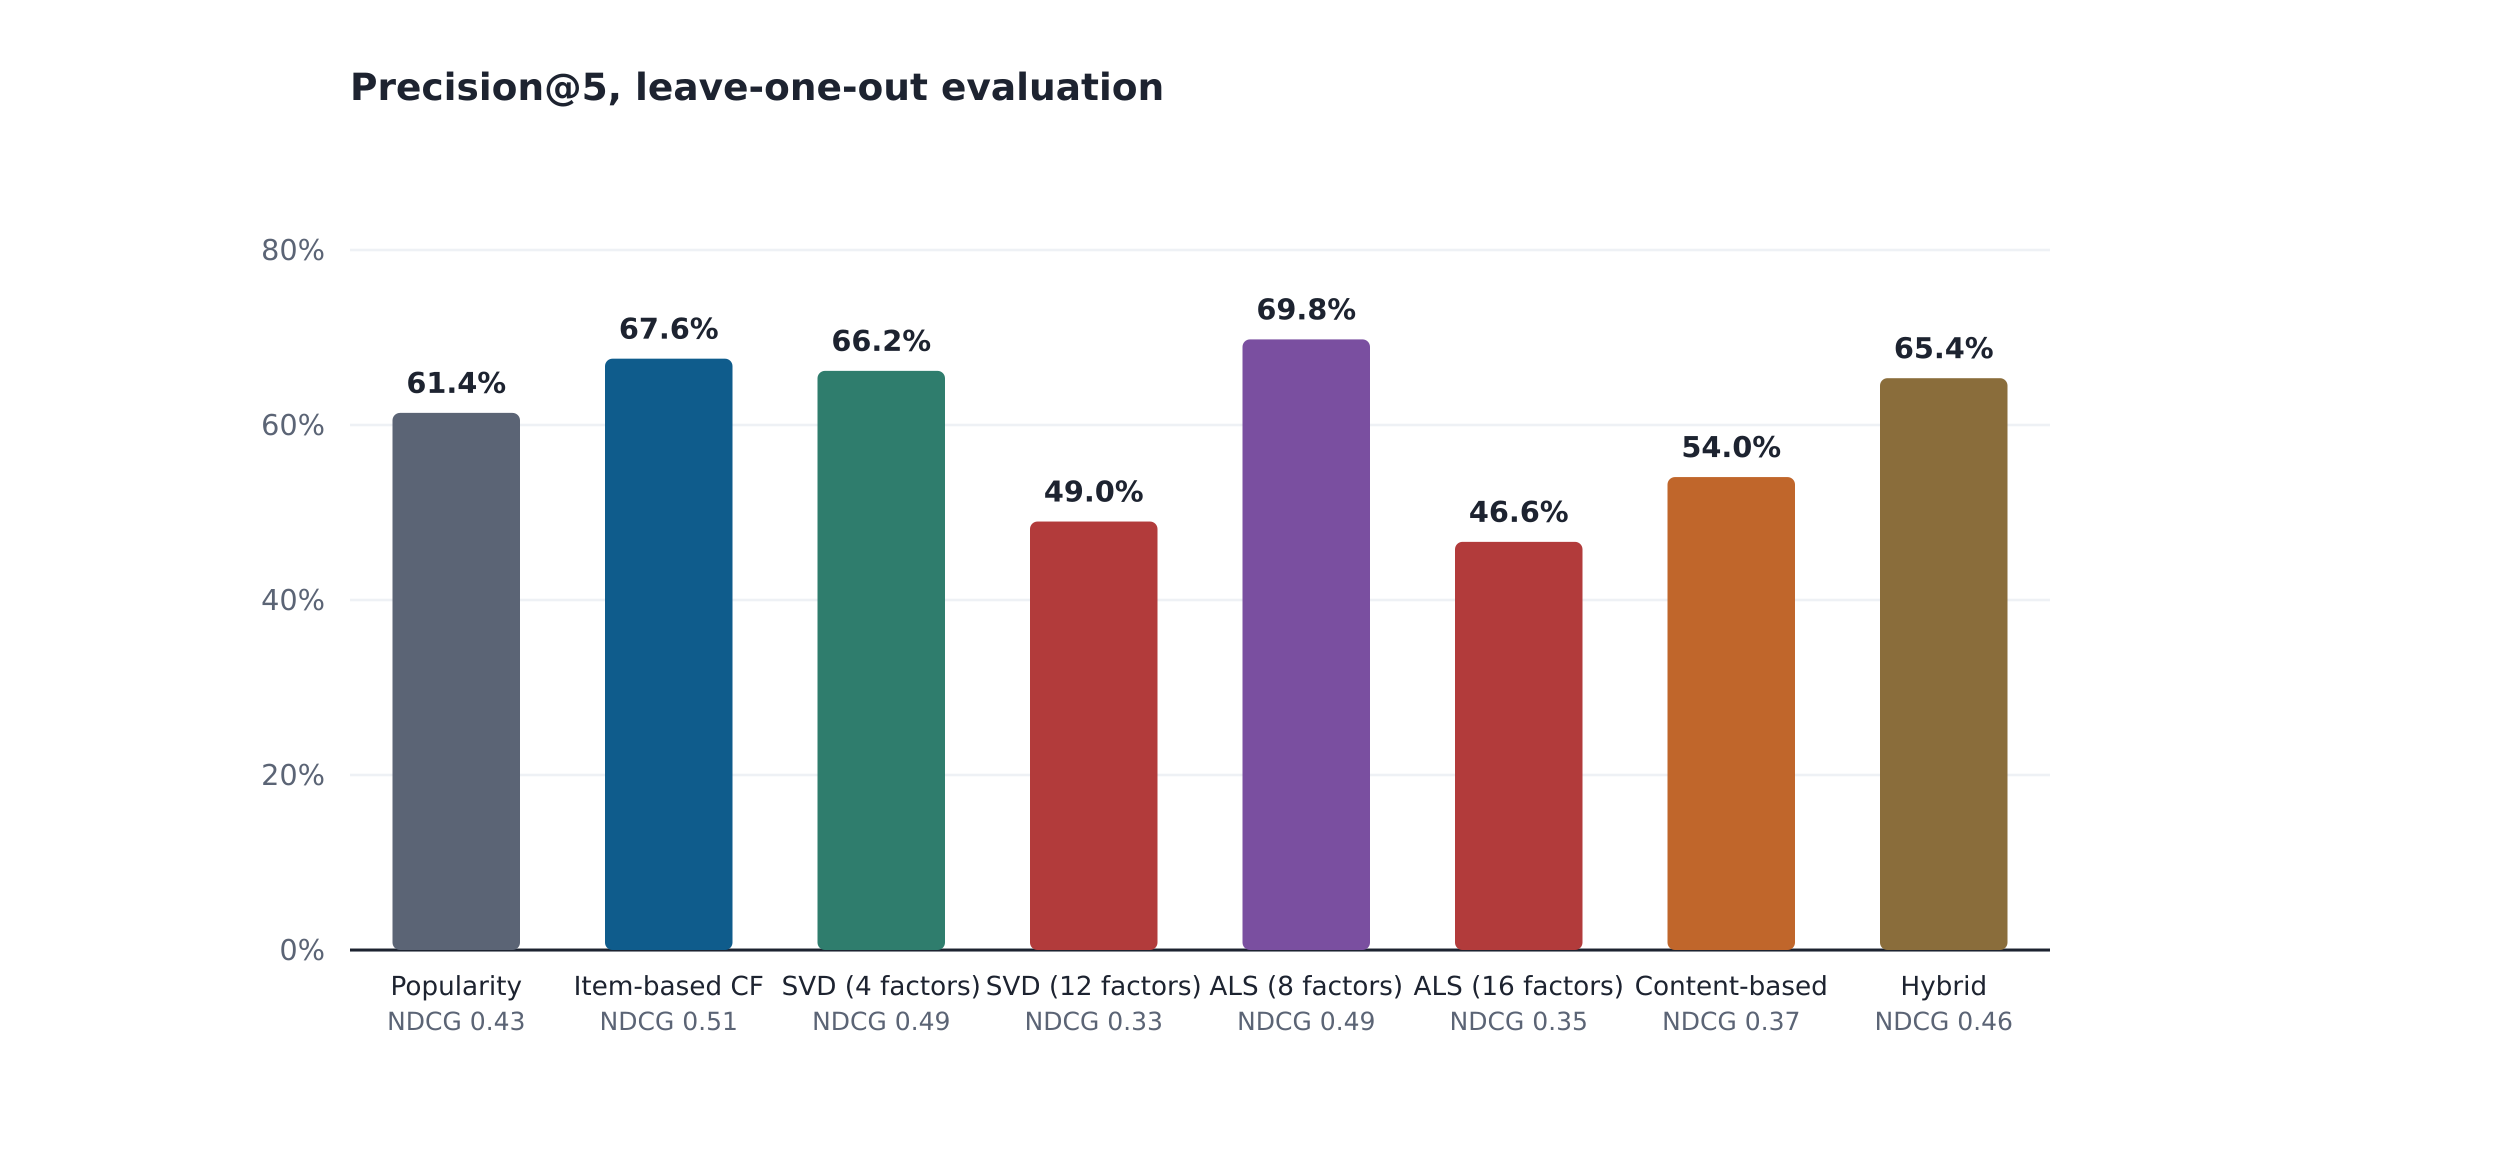
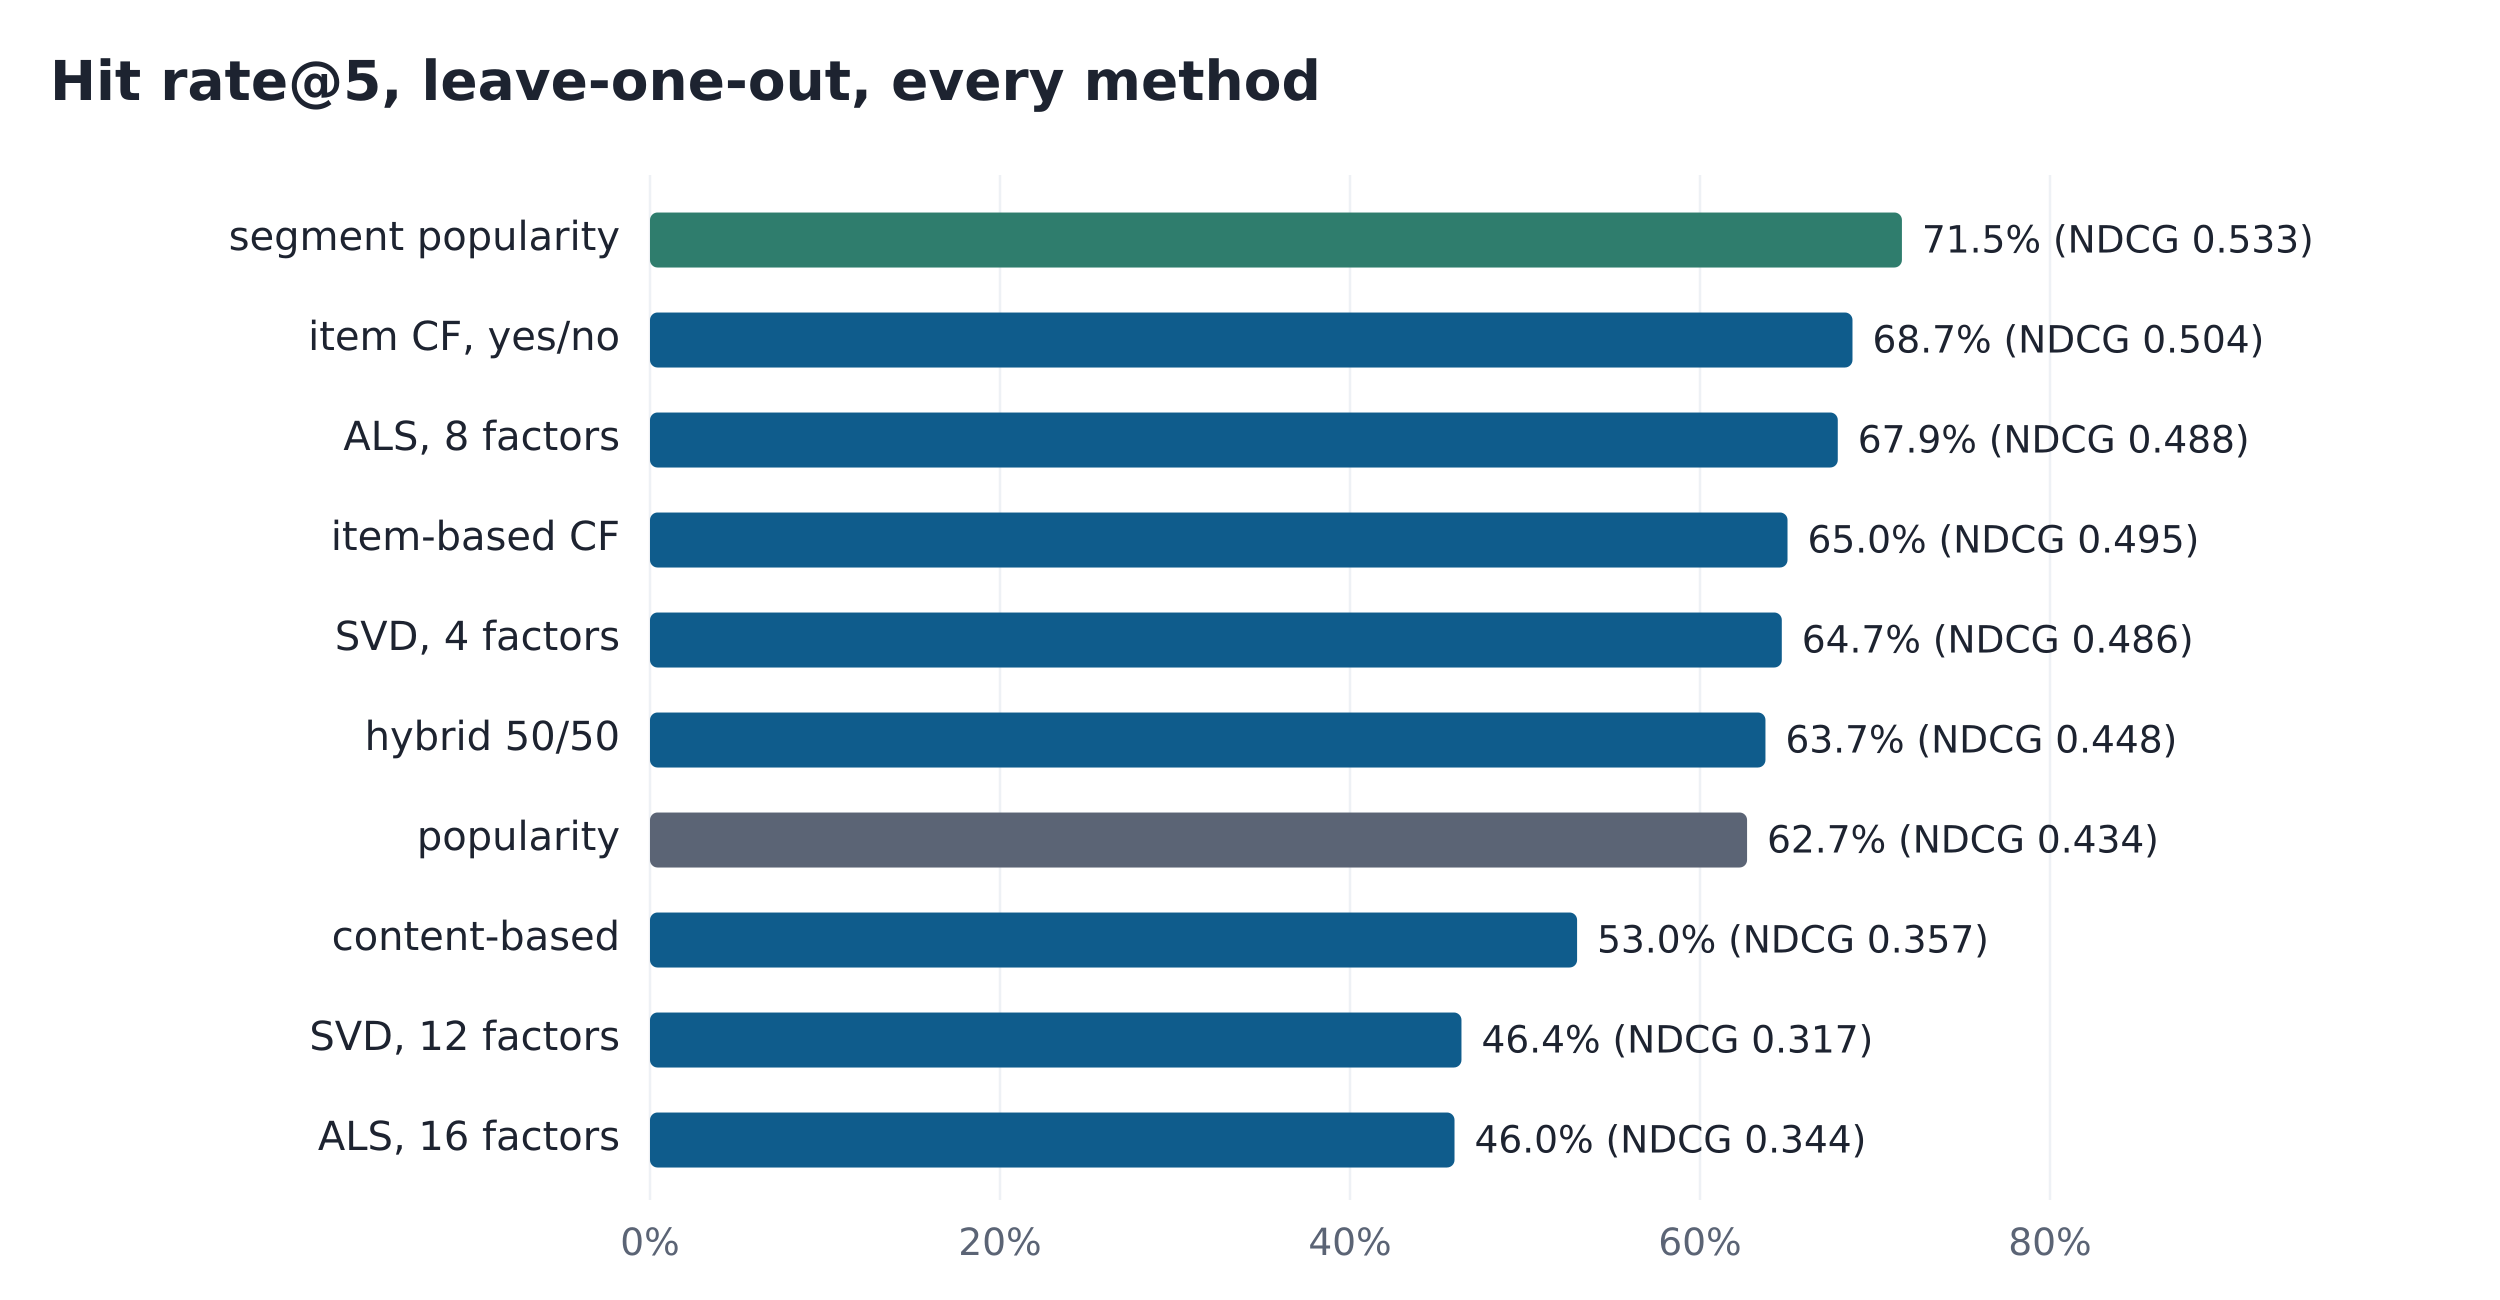
- <svg xmlns="http://www.w3.org/2000/svg" width="1000" height="460" viewBox="0 0 1000 460" font-family="DejaVu Sans, Arial, sans-serif">
-   <rect width="1000" height="460" fill="#ffffff" />
-   <path d="M140.0,380.0 L820.0,380.0" fill="none" stroke="#eef1f5" stroke-width="1" stroke-linejoin="round" />
-   <text x="130" y="384.0" font-size="11.5" fill="#5b6475" font-weight="normal" text-anchor="end">0%</text>
-   <path d="M140.0,310.0 L820.0,310.0" fill="none" stroke="#eef1f5" stroke-width="1" stroke-linejoin="round" />
-   <text x="130" y="314.0" font-size="11.5" fill="#5b6475" font-weight="normal" text-anchor="end">20%</text>
-   <path d="M140.0,240.0 L820.0,240.0" fill="none" stroke="#eef1f5" stroke-width="1" stroke-linejoin="round" />
-   <text x="130" y="244.0" font-size="11.5" fill="#5b6475" font-weight="normal" text-anchor="end">40%</text>
-   <path d="M140.0,170.0 L820.0,170.0" fill="none" stroke="#eef1f5" stroke-width="1" stroke-linejoin="round" />
-   <text x="130" y="174" font-size="11.5" fill="#5b6475" font-weight="normal" text-anchor="end">60%</text>
-   <path d="M140.0,100.0 L820.0,100.0" fill="none" stroke="#eef1f5" stroke-width="1" stroke-linejoin="round" />
-   <text x="130" y="104.0" font-size="11.5" fill="#5b6475" font-weight="normal" text-anchor="end">80%</text>
-   <path d="M140.0,380.0 L820.0,380.0" fill="none" stroke="#1d2330" stroke-width="1.2" stroke-linejoin="round" />
-   <rect x="157.0" y="165.159" width="51.0" height="214.841" rx="3" fill="#5b6475" stroke="none" stroke-width="1" />
-   <text x="182.5" y="157.159" font-size="11.5" fill="#1d2330" font-weight="bold" text-anchor="middle">61.4%</text>
-   <text x="182.5" y="398" font-size="10.5" fill="#1d2330" font-weight="normal" text-anchor="middle">Popularity</text>
-   <text x="182.5" y="412" font-size="10" fill="#5b6475" font-weight="normal" text-anchor="middle">NDCG 0.43</text>
-   <rect x="242.0" y="143.472" width="51.0" height="236.528" rx="3" fill="#0f5c8c" stroke="none" stroke-width="1" />
-   <text x="267.5" y="135.472" font-size="11.5" fill="#1d2330" font-weight="bold" text-anchor="middle">67.6%</text>
-   <text x="267.5" y="398" font-size="10.5" fill="#1d2330" font-weight="normal" text-anchor="middle">Item-based CF</text>
-   <text x="267.5" y="412" font-size="10" fill="#5b6475" font-weight="normal" text-anchor="middle">NDCG 0.51</text>
-   <rect x="327.0" y="148.345" width="51.0" height="231.655" rx="3" fill="#2f7d6d" stroke="none" stroke-width="1" />
-   <text x="352.5" y="140.345" font-size="11.5" fill="#1d2330" font-weight="bold" text-anchor="middle">66.2%</text>
-   <text x="352.5" y="398" font-size="10.5" fill="#1d2330" font-weight="normal" text-anchor="middle">SVD (4 factors)</text>
-   <text x="352.5" y="412" font-size="10" fill="#5b6475" font-weight="normal" text-anchor="middle">NDCG 0.49</text>
-   <rect x="412.0" y="208.615" width="51.0" height="171.385" rx="3" fill="#b23b3b" stroke="none" stroke-width="1" />
-   <text x="437.5" y="200.615" font-size="11.5" fill="#1d2330" font-weight="bold" text-anchor="middle">49.0%</text>
-   <text x="437.5" y="398" font-size="10.5" fill="#1d2330" font-weight="normal" text-anchor="middle">SVD (12 factors)</text>
-   <text x="437.5" y="412" font-size="10" fill="#5b6475" font-weight="normal" text-anchor="middle">NDCG 0.33</text>
-   <rect x="497.0" y="135.755" width="51.0" height="244.245" rx="3" fill="#7a4fa0" stroke="none" stroke-width="1" />
-   <text x="522.5" y="127.755" font-size="11.5" fill="#1d2330" font-weight="bold" text-anchor="middle">69.8%</text>
-   <text x="522.5" y="398" font-size="10.5" fill="#1d2330" font-weight="normal" text-anchor="middle">ALS (8 factors)</text>
-   <text x="522.5" y="412" font-size="10" fill="#5b6475" font-weight="normal" text-anchor="middle">NDCG 0.49</text>
-   <rect x="582.0" y="216.737" width="51.0" height="163.263" rx="3" fill="#b23b3b" stroke="none" stroke-width="1" />
-   <text x="607.5" y="208.737" font-size="11.5" fill="#1d2330" font-weight="bold" text-anchor="middle">46.6%</text>
-   <text x="607.5" y="398" font-size="10.5" fill="#1d2330" font-weight="normal" text-anchor="middle">ALS (16 factors)</text>
-   <text x="607.5" y="412" font-size="10" fill="#5b6475" font-weight="normal" text-anchor="middle">NDCG 0.35</text>
-   <rect x="667.0" y="190.826" width="51.0" height="189.174" rx="3" fill="#c0662b" stroke="none" stroke-width="1" />
-   <text x="692.5" y="182.826" font-size="11.5" fill="#1d2330" font-weight="bold" text-anchor="middle">54.0%</text>
-   <text x="692.5" y="398" font-size="10.5" fill="#1d2330" font-weight="normal" text-anchor="middle">Content-based</text>
-   <text x="692.5" y="412" font-size="10" fill="#5b6475" font-weight="normal" text-anchor="middle">NDCG 0.37</text>
-   <rect x="752.0" y="151.269" width="51.0" height="228.731" rx="3" fill="#8a6d3b" stroke="none" stroke-width="1" />
-   <text x="777.5" y="143.269" font-size="11.5" fill="#1d2330" font-weight="bold" text-anchor="middle">65.4%</text>
-   <text x="777.5" y="398" font-size="10.5" fill="#1d2330" font-weight="normal" text-anchor="middle">Hybrid</text>
-   <text x="777.5" y="412" font-size="10" fill="#5b6475" font-weight="normal" text-anchor="middle">NDCG 0.46</text>
-   <text x="140" y="40" font-size="15" fill="#1d2330" font-weight="bold" text-anchor="start" font-family="Poppins, DejaVu Sans, sans-serif">Precision@5, leave-one-out evaluation</text>
+ <svg xmlns="http://www.w3.org/2000/svg" width="1000" height="520" viewBox="0 0 1000 520" font-family="DejaVu Sans, Arial, sans-serif">
+   <rect width="1000" height="520" fill="#ffffff" />
+   <text x="20" y="40" font-size="22" fill="#1d2330" font-weight="bold" text-anchor="start" font-family="Poppins, DejaVu Sans, sans-serif">Hit rate@5, leave-one-out, every method</text>
+   <path d="M260.0,70.0 L260.0,480.0" fill="none" stroke="#eef1f5" stroke-width="1" stroke-linejoin="round" />
+   <text x="260.0" y="502" font-size="15" fill="#5b6475" font-weight="normal" text-anchor="middle">0%</text>
+   <path d="M400.0,70.0 L400.0,480.0" fill="none" stroke="#eef1f5" stroke-width="1" stroke-linejoin="round" />
+   <text x="400.0" y="502" font-size="15" fill="#5b6475" font-weight="normal" text-anchor="middle">20%</text>
+   <path d="M540.0,70.0 L540.0,480.0" fill="none" stroke="#eef1f5" stroke-width="1" stroke-linejoin="round" />
+   <text x="540.0" y="502" font-size="15" fill="#5b6475" font-weight="normal" text-anchor="middle">40%</text>
+   <path d="M680.0,70.0 L680.0,480.0" fill="none" stroke="#eef1f5" stroke-width="1" stroke-linejoin="round" />
+   <text x="680.0" y="502" font-size="15" fill="#5b6475" font-weight="normal" text-anchor="middle">60%</text>
+   <path d="M820.0,70.0 L820.0,480.0" fill="none" stroke="#eef1f5" stroke-width="1" stroke-linejoin="round" />
+   <text x="820.0" y="502" font-size="15" fill="#5b6475" font-weight="normal" text-anchor="middle">80%</text>
+   <text x="248" y="100" font-size="16" fill="#1d2330" font-weight="normal" text-anchor="end">segment popularity</text>
+   <rect x="260" y="85" width="500.77" height="22" rx="3" fill="#2f7d6d" stroke="none" stroke-width="1" />
+   <text x="768.77" y="101" font-size="15" fill="#1d2330" font-weight="normal" text-anchor="start">71.5%  (NDCG 0.533)</text>
+   <text x="248" y="140" font-size="16" fill="#1d2330" font-weight="normal" text-anchor="end">item CF, yes/no</text>
+   <rect x="260" y="125" width="480.995" height="22" rx="3" fill="#0f5c8c" stroke="none" stroke-width="1" />
+   <text x="748.995" y="141" font-size="15" fill="#1d2330" font-weight="normal" text-anchor="start">68.7%  (NDCG 0.504)</text>
+   <text x="248" y="180" font-size="16" fill="#1d2330" font-weight="normal" text-anchor="end">ALS, 8 factors</text>
+   <rect x="260" y="165" width="475.111" height="22" rx="3" fill="#0f5c8c" stroke="none" stroke-width="1" />
+   <text x="743.111" y="181" font-size="15" fill="#1d2330" font-weight="normal" text-anchor="start">67.9%  (NDCG 0.488)</text>
+   <text x="248" y="220" font-size="16" fill="#1d2330" font-weight="normal" text-anchor="end">item-based CF</text>
+   <rect x="260" y="205" width="455.008" height="22" rx="3" fill="#0f5c8c" stroke="none" stroke-width="1" />
+   <text x="723.008" y="221" font-size="15" fill="#1d2330" font-weight="normal" text-anchor="start">65.0%  (NDCG 0.495)</text>
+   <text x="248" y="260" font-size="16" fill="#1d2330" font-weight="normal" text-anchor="end">SVD, 4 factors</text>
+   <rect x="260" y="245" width="452.72" height="22" rx="3" fill="#0f5c8c" stroke="none" stroke-width="1" />
+   <text x="720.72" y="261" font-size="15" fill="#1d2330" font-weight="normal" text-anchor="start">64.7%  (NDCG 0.486)</text>
+   <text x="248" y="300" font-size="16" fill="#1d2330" font-weight="normal" text-anchor="end">hybrid 50/50</text>
+   <rect x="260" y="285" width="446.183" height="22" rx="3" fill="#0f5c8c" stroke="none" stroke-width="1" />
+   <text x="714.183" y="301" font-size="15" fill="#1d2330" font-weight="normal" text-anchor="start">63.7%  (NDCG 0.448)</text>
+   <text x="248" y="340" font-size="16" fill="#1d2330" font-weight="normal" text-anchor="end">popularity</text>
+   <rect x="260" y="325" width="438.828" height="22" rx="3" fill="#5b6475" stroke="none" stroke-width="1" />
+   <text x="706.828" y="341" font-size="15" fill="#1d2330" font-weight="normal" text-anchor="start">62.7%  (NDCG 0.434)</text>
+   <text x="248" y="380" font-size="16" fill="#1d2330" font-weight="normal" text-anchor="end">content-based</text>
+   <rect x="260" y="365" width="370.838" height="22" rx="3" fill="#0f5c8c" stroke="none" stroke-width="1" />
+   <text x="638.838" y="381" font-size="15" fill="#1d2330" font-weight="normal" text-anchor="start">53.0%  (NDCG 0.357)</text>
+   <text x="248" y="420" font-size="16" fill="#1d2330" font-weight="normal" text-anchor="end">SVD, 12 factors</text>
+   <rect x="260" y="405" width="324.586" height="22" rx="3" fill="#0f5c8c" stroke="none" stroke-width="1" />
+   <text x="592.586" y="421" font-size="15" fill="#1d2330" font-weight="normal" text-anchor="start">46.4%  (NDCG 0.317)</text>
+   <text x="248" y="460" font-size="16" fill="#1d2330" font-weight="normal" text-anchor="end">ALS, 16 factors</text>
+   <rect x="260" y="445" width="321.807" height="22" rx="3" fill="#0f5c8c" stroke="none" stroke-width="1" />
+   <text x="589.807" y="461" font-size="15" fill="#1d2330" font-weight="normal" text-anchor="start">46.0%  (NDCG 0.344)</text>
</svg>
